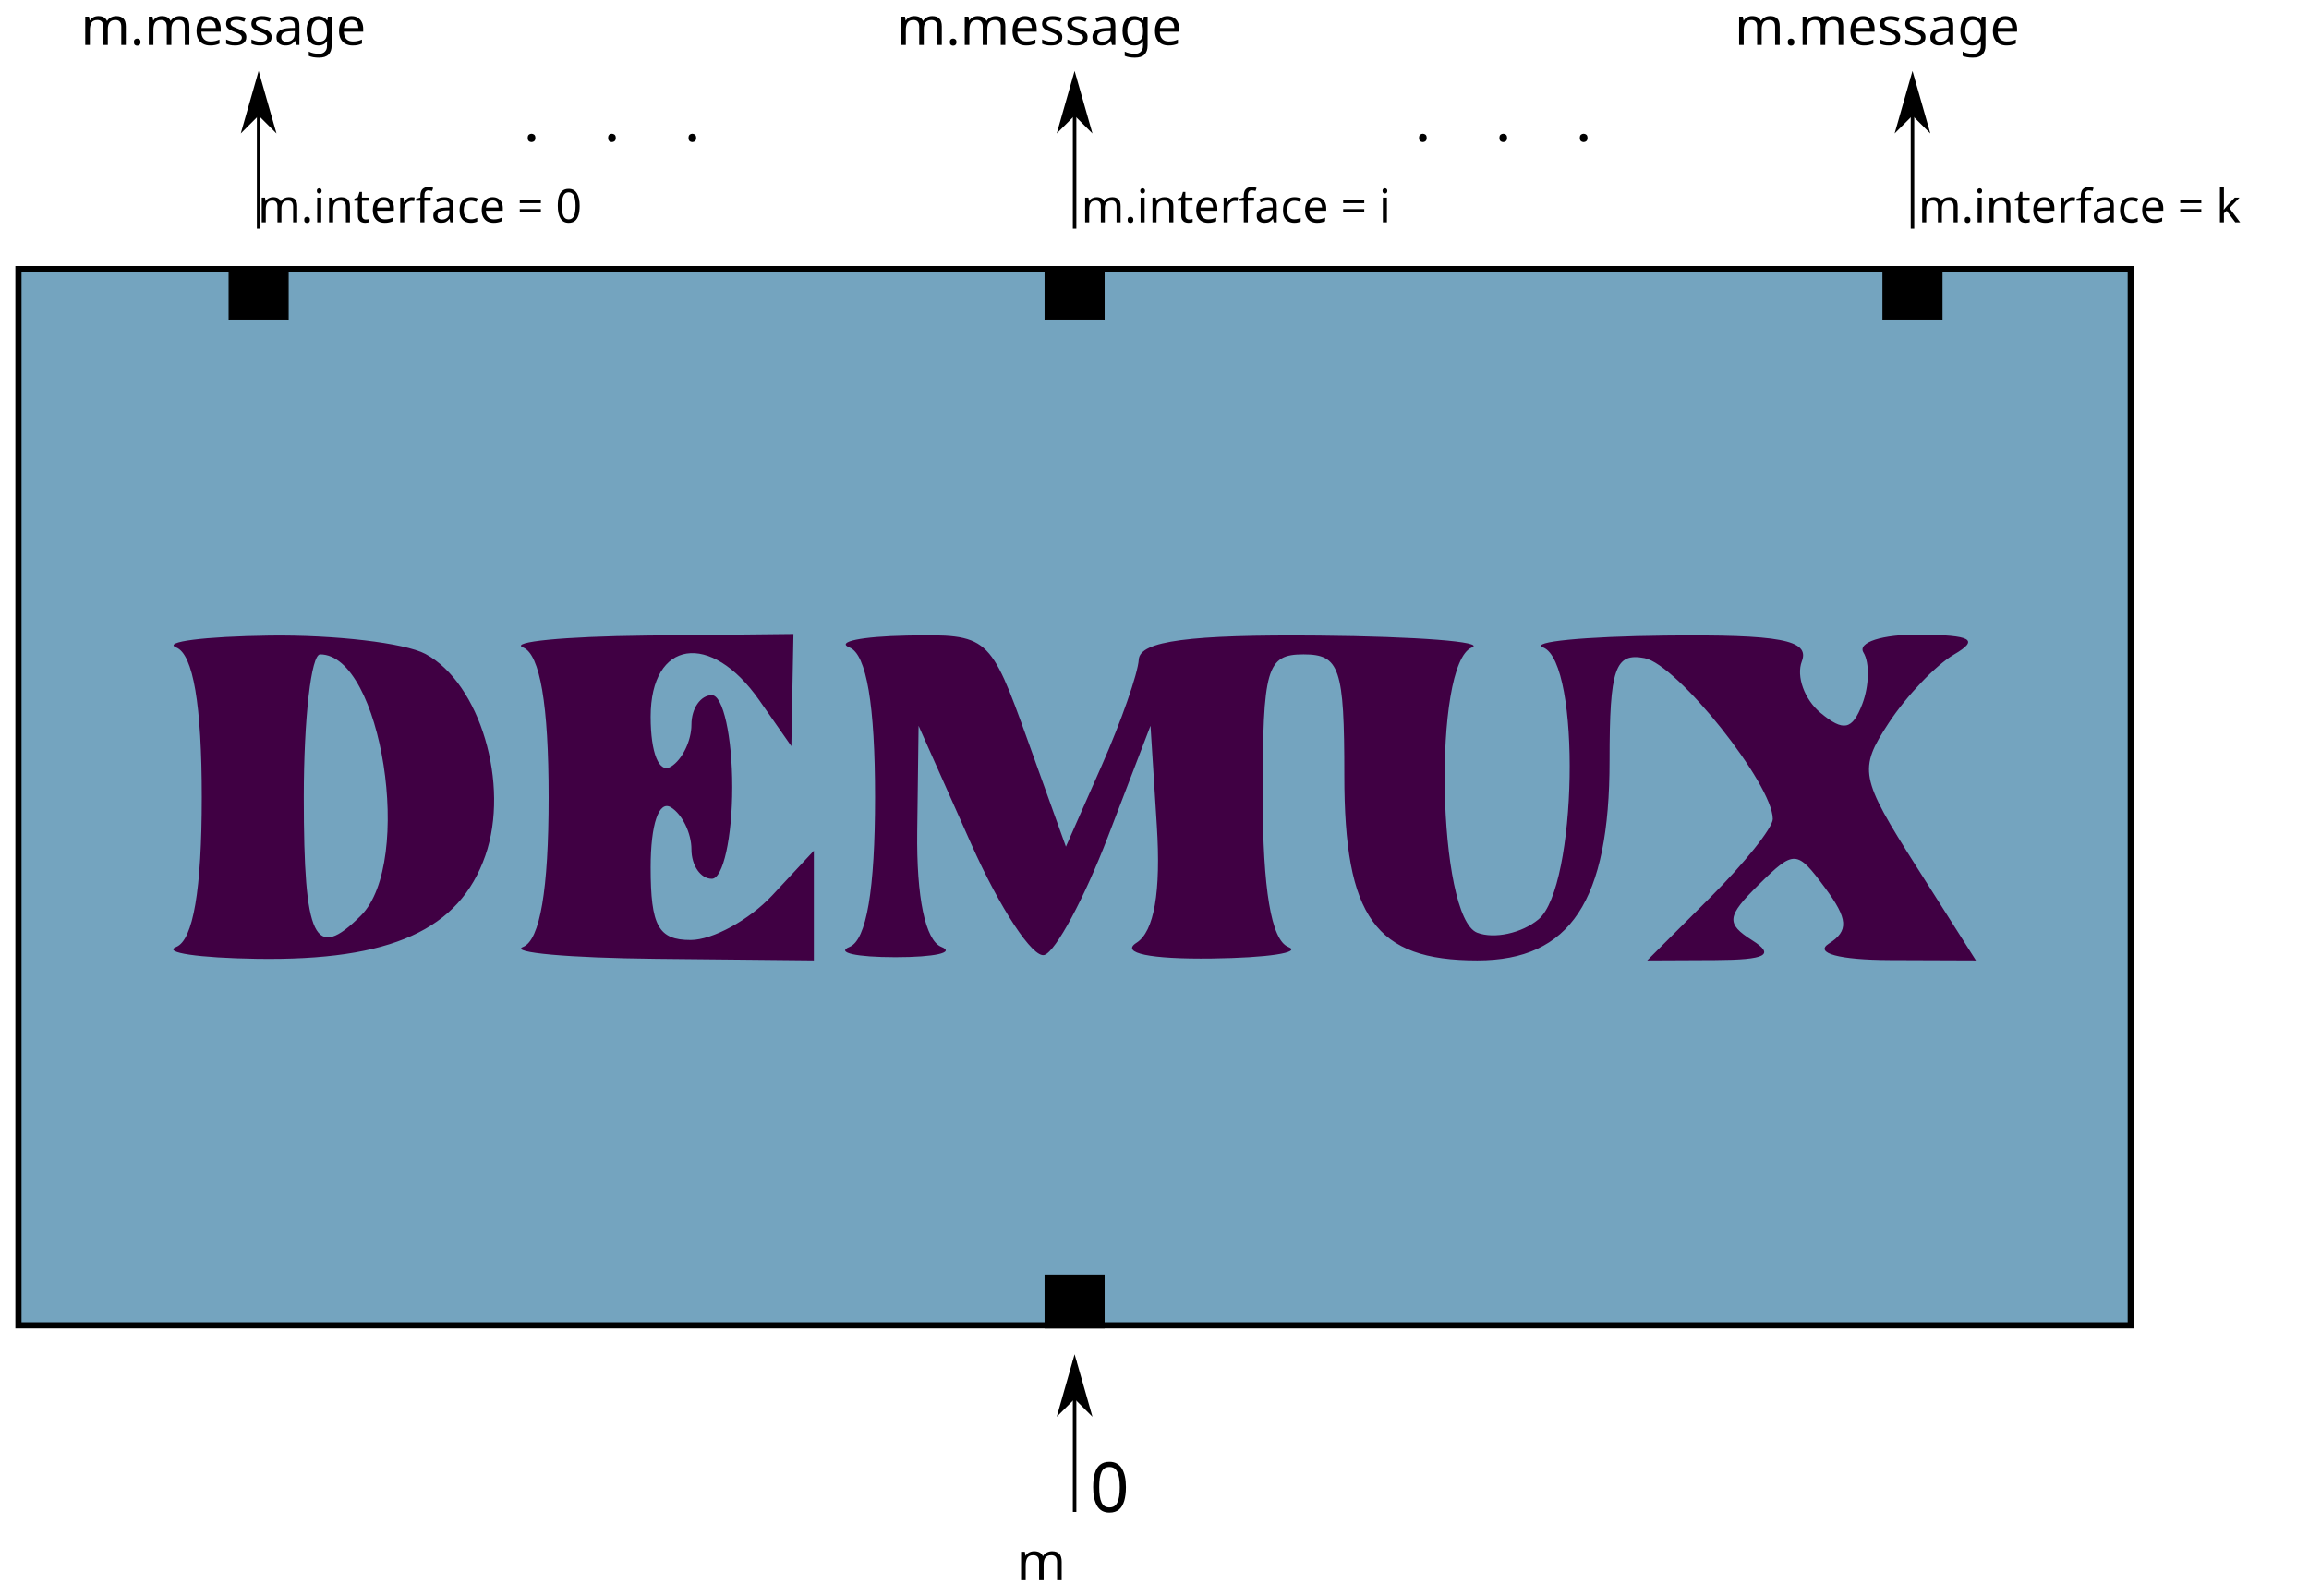
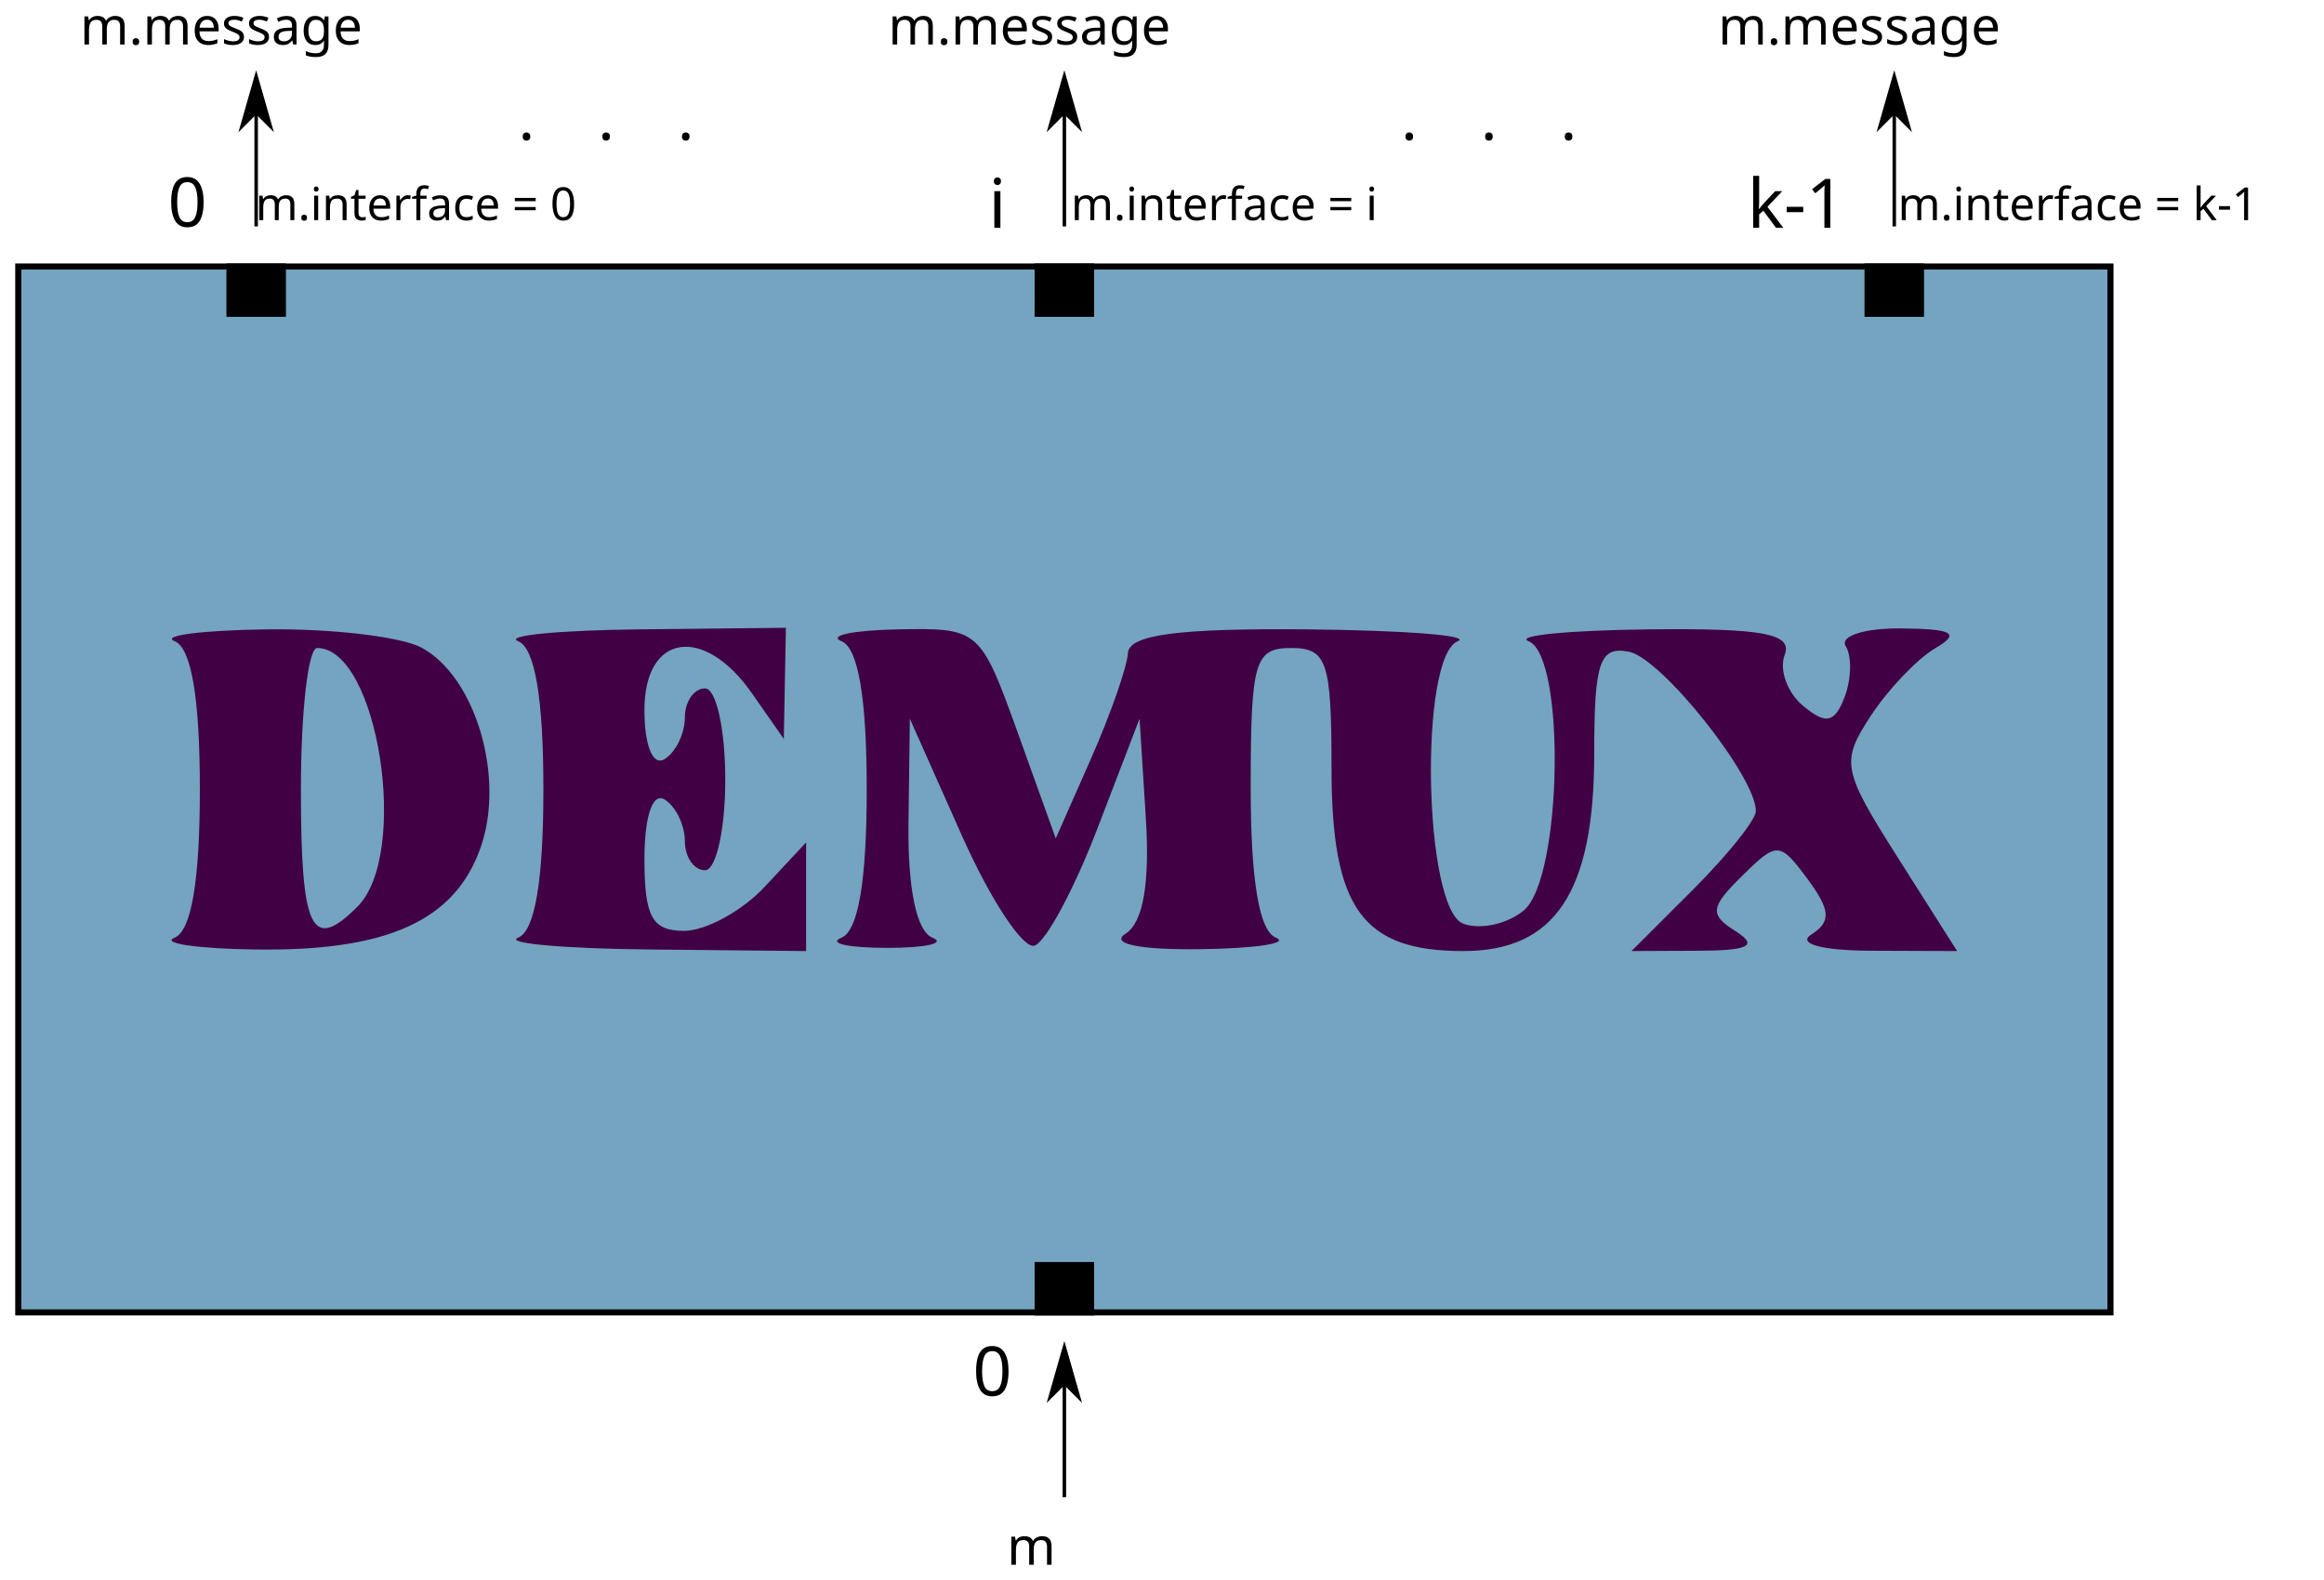
- <svg xmlns="http://www.w3.org/2000/svg" width="751.267" height="519.121" viewBox="0 0 751.267 519.121" id="svg2" version="1.1">
+ <svg xmlns="http://www.w3.org/2000/svg" width="763.419" height="519.121" viewBox="0 0 763.419 519.121" id="svg2" version="1.1">
  <defs id="defs4">
    <marker orient="auto" refY="0" refX="0" id="marker4499" style="overflow:visible">
      <path id="path4501" d="M 0,0 5,-5 -12.5,0 5,5 0,0 Z" style="fill:#000000;fill-opacity:1;fill-rule:evenodd;stroke:#000000;stroke-width:1pt;stroke-opacity:1" transform="matrix(-0.8,0,0,-0.8,-10,0)" />
    </marker>
    <marker orient="auto" refY="0" refX="0" id="marker4387" style="overflow:visible">
      <path id="path4389" d="M 0,0 5,-5 -12.5,0 5,5 0,0 Z" style="fill:#000000;fill-opacity:1;fill-rule:evenodd;stroke:#000000;stroke-width:1pt;stroke-opacity:1" transform="matrix(-0.8,0,0,-0.8,-10,0)" />
    </marker>
    <marker orient="auto" refY="0" refX="0" id="marker4287" style="overflow:visible">
      <path id="path4289" d="M 0,0 5,-5 -12.5,0 5,5 0,0 Z" style="fill:#000000;fill-opacity:1;fill-rule:evenodd;stroke:#000000;stroke-width:1pt;stroke-opacity:1" transform="matrix(-0.8,0,0,-0.8,-10,0)" />
    </marker>
    <marker orient="auto" refY="0" refX="0" id="marker6949" style="overflow:visible">
      <path id="path6951" d="M 0,0 5,-5 -12.5,0 5,5 0,0 Z" style="fill:#000000;fill-opacity:1;fill-rule:evenodd;stroke:#000000;stroke-width:1pt;stroke-opacity:1" transform="matrix(-0.8,0,0,-0.8,-10,0)" />
    </marker>
    <marker style="overflow:visible" id="marker5672" refX="0" refY="0" orient="auto">
      <path transform="matrix(-0.8,0,0,-0.8,-10,0)" style="fill:#000000;fill-opacity:1;fill-rule:evenodd;stroke:#000000;stroke-width:1pt;stroke-opacity:1" d="M 0,0 5,-5 -12.5,0 5,5 0,0 Z" id="path5674" />
    </marker>
    <marker style="overflow:visible" id="marker5174" refX="0" refY="0" orient="auto">
      <path transform="matrix(-0.8,0,0,-0.8,-10,0)" style="fill:#000000;fill-opacity:1;fill-rule:evenodd;stroke:#000000;stroke-width:1pt;stroke-opacity:1" d="M 0,0 5,-5 -12.5,0 5,5 0,0 Z" id="path5176" />
    </marker>
    <marker orient="auto" refY="0" refX="0" id="marker5024" style="overflow:visible">
      <path id="path5026" d="M 0,0 5,-5 -12.5,0 5,5 0,0 Z" style="fill:#000000;fill-opacity:1;fill-rule:evenodd;stroke:#000000;stroke-width:1pt;stroke-opacity:1" transform="matrix(-0.8,0,0,-0.8,-10,0)" />
    </marker>
    <marker style="overflow:visible" id="marker4902" refX="0" refY="0" orient="auto">
      <path transform="matrix(-0.8,0,0,-0.8,-10,0)" style="fill:#000000;fill-opacity:1;fill-rule:evenodd;stroke:#000000;stroke-width:1pt;stroke-opacity:1" d="M 0,0 5,-5 -12.5,0 5,5 0,0 Z" id="path4904" />
    </marker>
    <marker style="overflow:visible" id="marker14043" refX="0" refY="0" orient="auto">
      <path transform="matrix(-0.8,0,0,-0.8,-10,0)" style="fill:#000000;fill-opacity:1;fill-rule:evenodd;stroke:#000000;stroke-width:1pt;stroke-opacity:1" d="M 0,0 5,-5 -12.5,0 5,5 0,0 Z" id="path14045" />
    </marker>
    <marker orient="auto" refY="0" refX="0" id="marker13191" style="overflow:visible">
      <path id="path13193" d="M 0,0 5,-5 -12.5,0 5,5 0,0 Z" style="fill:#000000;fill-opacity:1;fill-rule:evenodd;stroke:#000000;stroke-width:1pt;stroke-opacity:1" transform="matrix(-0.8,0,0,-0.8,-10,0)" />
    </marker>
    <marker style="overflow:visible" id="marker11943" refX="0" refY="0" orient="auto">
      <path transform="matrix(-0.8,0,0,-0.8,-10,0)" style="fill:#000000;fill-opacity:1;fill-rule:evenodd;stroke:#000000;stroke-width:1pt;stroke-opacity:1" d="M 0,0 5,-5 -12.5,0 5,5 0,0 Z" id="path11945" />
    </marker>
    <marker orient="auto" refY="0" refX="0" id="marker10587" style="overflow:visible">
      <path id="path10589" d="M 0,0 5,-5 -12.5,0 5,5 0,0 Z" style="fill:#000000;fill-opacity:1;fill-rule:evenodd;stroke:#000000;stroke-width:1pt;stroke-opacity:1" transform="matrix(-0.8,0,0,-0.8,-10,0)" />
    </marker>
    <marker style="overflow:visible" id="marker9081" refX="0" refY="0" orient="auto">
      <path transform="matrix(-0.8,0,0,-0.8,-10,0)" style="fill:#000000;fill-opacity:1;fill-rule:evenodd;stroke:#000000;stroke-width:1pt;stroke-opacity:1" d="M 0,0 5,-5 -12.5,0 5,5 0,0 Z" id="path9083" />
    </marker>
    <marker orient="auto" refY="0" refX="0" id="marker8997" style="overflow:visible">
      <path id="path8999" d="M 0,0 5,-5 -12.5,0 5,5 0,0 Z" style="fill:#000000;fill-opacity:1;fill-rule:evenodd;stroke:#000000;stroke-width:1pt;stroke-opacity:1" transform="matrix(-0.8,0,0,-0.8,-10,0)" />
    </marker>
    <marker style="overflow:visible" id="marker8913" refX="0" refY="0" orient="auto">
      <path transform="matrix(-0.8,0,0,-0.8,-10,0)" style="fill:#000000;fill-opacity:1;fill-rule:evenodd;stroke:#000000;stroke-width:1pt;stroke-opacity:1" d="M 0,0 5,-5 -12.5,0 5,5 0,0 Z" id="path8915" />
    </marker>
  </defs>
  <g id="layer1" transform="translate(-16.0775,-128.4981)">
    <rect style="opacity:1;fill:#74a4bf;fill-opacity:1;stroke:#000000;stroke-width:2;stroke-linecap:round;stroke-miterlimit:4;stroke-dasharray:none;stroke-dashoffset:0;stroke-opacity:1" id="rect4136" width="687.274" height="343.637" x="22.078" y="216.053" />
    <g transform="translate(289.3635,-102.5948)" id="layer1-1">
      <g transform="matrix(0.1773381,0,0,0.1773381,166.2034,319.2169)" id="g4161">
        <path style="fill:#400043;fill-opacity:1" d="m -1022.493,666.199 -271.389,2.923 c -149.264,1.625 -250.334,11.476 -224.598,21.86 31.025,12.519 46.792,105.071 46.792,274.68 0,169.609 -15.767,262.161 -46.792,274.681 -25.736,10.384 83.756,20.235 243.314,21.86 l 290.108,2.924 0,-100.674 0,-100.601 -76.329,81.885 c -41.978,45.059 -109.357,81.958 -149.732,81.958 -59.171,0 -73.404,-25.821 -73.404,-133.209 0,-79.284 15.154,-123.874 37.433,-110.106 20.589,12.724 37.433,47.393 37.433,77.06 0,29.667 16.846,53.956 37.433,53.956 20.589,0 37.435,-75.802 37.435,-168.449 0,-92.647 -16.846,-168.449 -37.435,-168.449 -20.587,0 -37.433,24.289 -37.433,53.956 0,29.667 -16.844,64.335 -37.433,77.059 -21.838,13.498 -37.433,-24.582 -37.433,-91.389 0,-141.268 110.27,-158 199.374,-30.268 l 58.782,84.224 1.901,-102.941 1.968,-102.941 z m 2065.986,1.172 c -68.126,-0.624 -114.372,14.17 -102.795,32.9 11.575,18.73 10.573,61.268 -2.189,94.533 -18.345,47.806 -34.421,51.167 -76.694,16.085 -29.415,-24.413 -44.802,-66.95 -34.215,-94.533 15.048,-39.217 -39.697,-49.54 -250.993,-47.23 -148.618,1.625 -249.164,11.476 -223.428,21.86 69.537,28.059 62.24,439.917 -8.846,498.913 -30.62,25.411 -81.156,36.37 -112.3,24.419 -73.315,-28.134 -82.108,-494.184 -9.87,-523.332 25.736,-10.384 -100.601,-20.236 -280.749,-21.86 -237.278,-2.14 -328.308,9.971 -330.318,43.867 -1.526,25.735 -32.206,113.548 -68.212,195.135 l -65.508,148.343 -70.114,-195.134 c -69.236,-192.551 -72.216,-195.127 -221.894,-192.211 -83.433,1.625 -130.651,11.476 -104.915,21.86 31.025,12.519 46.792,105.071 46.792,274.68 0,169.609 -15.767,262.161 -46.792,274.68 -25.734,10.384 12.165,18.863 84.224,18.863 72.059,0 109.958,-8.478 84.224,-18.863 -29.446,-11.882 -45.857,-90.604 -44.307,-212.316 l 2.487,-193.38 96.434,216.556 c 53.051,119.119 113.593,210.885 134.525,203.908 20.93,-6.977 73.275,-104.414 116.32,-216.556 l 78.23,-203.908 11.623,183.51 c 7.708,121.49 -4.948,194.128 -37.433,214.728 -29.641,18.798 25.062,30.171 138.107,28.733 102.943,-1.309 166.109,-10.891 140.375,-21.276 -31.102,-12.551 -46.792,-105.719 -46.792,-277.824 0,-233.957 7.217,-258.888 74.865,-258.888 66.448,4.4e-4 74.867,24.924 74.867,221.894 0,260.44 56.863,339.603 243.9,339.603 170.589,0 242.73,-109.058 242.73,-366.727 0,-169.045 10.016,-198.33 64.193,-187.896 60.14,11.582 235.272,231.336 235.272,295.224 0,15.96 -51.804,80.9 -115.15,144.249 l -115.225,115.151 124.582,-0.584 c 93.157,-0.431 110.361,-9.485 68.36,-36.044 -48.937,-30.945 -47.391,-44.156 11.696,-102.429 65.108,-64.209 69.864,-63.927 121.586,5.849 42.392,57.189 43.917,78.972 7.091,102.356 -27.381,17.386 18.875,29.931 111.495,30.268 l 158.287,0.584 -109.594,-172.762 C 934.03,929.324 931.209,914.655 986.984,829.532 c 32.495,-49.597 86.407,-106.121 119.756,-125.606 46.967,-27.442 32.705,-35.672 -63.242,-36.556 z m -3027.402,1.756 c -119.736,1.625 -196.67,11.476 -170.934,21.86 31.025,12.519 46.79,105.071 46.79,274.68 0,169.609 -15.765,262.161 -46.79,274.68 -25.736,10.384 40.857,20.236 147.977,21.86 245.918,3.732 371.549,-53.099 419.075,-189.432 45.45,-130.375 -9.83,-316.357 -109.959,-369.944 -37.658,-20.153 -166.423,-35.329 -286.159,-33.704 z m 92.998,34.508 c 112.859,0 172.475,381.566 74.867,479.173 -85.071,85.07 -104.842,44.146 -104.842,-217.142 0,-144.117 13.505,-262.032 29.975,-262.032 z" id="path4155" />
      </g>
    </g>
    <path style="fill:none;fill-rule:evenodd;stroke:#000000;stroke-width:1.145px;stroke-linecap:butt;stroke-linejoin:miter;stroke-opacity:1;marker-end:url(#marker4902)" d="m 365.714,620.421 0,-49.091" id="path5152" />
    <text id="text5154" y="642.619" x="366.033" style="font-style:normal;font-weight:normal;font-size:17.182px;line-height:125%;font-family:sans-serif;text-align:center;letter-spacing:0px;word-spacing:0px;text-anchor:middle;fill:#000000;fill-opacity:1;stroke:none;stroke-width:1px;stroke-linecap:butt;stroke-linejoin:miter;stroke-opacity:1" xml:space="preserve">
      <tspan y="642.619" x="366.033" id="tspan5156">m</tspan>
    </text>
-     <text id="text5158" y="620.421" x="383.709" style="font-style:normal;font-weight:normal;font-size:10.198px;line-height:125%;font-family:sans-serif;text-align:center;letter-spacing:0px;word-spacing:0px;text-anchor:middle;fill:#000000;fill-opacity:1;stroke:none;stroke-width:1px;stroke-linecap:butt;stroke-linejoin:miter;stroke-opacity:1" xml:space="preserve">
-       <tspan style="font-size:22.5px" y="620.421" x="383.709" id="tspan5160">0</tspan>
+     <text id="text5158" y="587.057" x="348.676" style="font-style:normal;font-weight:normal;font-size:10.198px;line-height:125%;font-family:sans-serif;text-align:center;letter-spacing:0px;word-spacing:0px;text-anchor:middle;fill:#000000;fill-opacity:1;stroke:none;stroke-width:1px;stroke-linecap:butt;stroke-linejoin:miter;stroke-opacity:1" xml:space="preserve">
+       <tspan style="font-size:22.5px" y="587.057" x="348.676" id="tspan5160">0</tspan>
    </text>
    <rect y="543.344" x="356.136" height="17.151" width="19.156" id="rect5164" style="opacity:1;fill:#000000;fill-opacity:1;stroke:#000000;stroke-width:0.39;stroke-linecap:round;stroke-miterlimit:4;stroke-dasharray:none;stroke-dashoffset:0;stroke-opacity:1" />
    <path style="fill:none;fill-rule:evenodd;stroke:#000000;stroke-width:1.145px;stroke-linecap:butt;stroke-linejoin:miter;stroke-opacity:1;marker-end:url(#marker5024)" d="m 100.227,202.887 0,-49.091" id="path4806" />
    <rect y="215.248" x="90.65" height="17.151" width="19.156" id="rect4826" style="opacity:1;fill:#000000;fill-opacity:1;stroke:#000000;stroke-width:0.39;stroke-linecap:round;stroke-miterlimit:4;stroke-dasharray:none;stroke-dashoffset:0;stroke-opacity:1" />
    <text id="text5016" y="143.121" x="99.904" style="font-style:normal;font-weight:normal;font-size:17.182px;line-height:125%;font-family:sans-serif;text-align:center;letter-spacing:0px;word-spacing:0px;text-anchor:middle;fill:#000000;fill-opacity:1;stroke:none;stroke-width:1px;stroke-linecap:butt;stroke-linejoin:miter;stroke-opacity:1" xml:space="preserve">
      <tspan y="143.121" x="99.904" id="tspan5018">m.message</tspan>
    </text>
    <path id="path5648" d="m 365.714,202.887 0,-49.091" style="fill:none;fill-rule:evenodd;stroke:#000000;stroke-width:1.145px;stroke-linecap:butt;stroke-linejoin:miter;stroke-opacity:1;marker-end:url(#marker5672)" />
    <rect style="opacity:1;fill:#000000;fill-opacity:1;stroke:#000000;stroke-width:0.39;stroke-linecap:round;stroke-miterlimit:4;stroke-dasharray:none;stroke-dashoffset:0;stroke-opacity:1" id="rect5660" width="19.156" height="17.151" x="356.136" y="215.248" />
    <path id="path6812" d="m 638.333,202.887 0,-49.091" style="fill:none;fill-rule:evenodd;stroke:#000000;stroke-width:1.145px;stroke-linecap:butt;stroke-linejoin:miter;stroke-opacity:1;marker-end:url(#marker4499)" />
    <rect style="opacity:1;fill:#000000;fill-opacity:1;stroke:#000000;stroke-width:0.39;stroke-linecap:round;stroke-miterlimit:4;stroke-dasharray:none;stroke-dashoffset:0;stroke-opacity:1" id="rect6824" width="19.156" height="17.151" x="628.755" y="215.248" />
    <text xml:space="preserve" style="font-style:normal;font-weight:normal;font-size:15px;line-height:125%;font-family:sans-serif;text-align:center;letter-spacing:0px;word-spacing:0px;text-anchor:middle;fill:#000000;fill-opacity:1;stroke:none;stroke-width:1px;stroke-linecap:butt;stroke-linejoin:miter;stroke-opacity:1" x="224.935" y="174.434" id="text7037">
      <tspan id="tspan7039" x="224.935" y="174.434" style="font-size:20px">.    .    .</tspan>
    </text>
    <text id="text7041" y="174.434" x="514.935" style="font-style:normal;font-weight:normal;font-size:15px;line-height:125%;font-family:sans-serif;text-align:center;letter-spacing:0px;word-spacing:0px;text-anchor:middle;fill:#000000;fill-opacity:1;stroke:none;stroke-width:1px;stroke-linecap:butt;stroke-linejoin:miter;stroke-opacity:1" xml:space="preserve">
      <tspan style="font-size:20px" y="174.434" x="514.935" id="tspan7043">.    .    .</tspan>
    </text>
    <text xml:space="preserve" style="font-style:normal;font-weight:normal;font-size:17.182px;line-height:125%;font-family:sans-serif;text-align:center;letter-spacing:0px;word-spacing:0px;text-anchor:middle;fill:#000000;fill-opacity:1;stroke:none;stroke-width:1px;stroke-linecap:butt;stroke-linejoin:miter;stroke-opacity:1" x="163.849" y="200.828" id="text4765">
      <tspan id="tspan4767" x="163.849" y="200.828" style="font-size:15px">m.interface = 0</tspan>
    </text>
    <text xml:space="preserve" style="font-style:normal;font-weight:normal;font-size:17.182px;line-height:125%;font-family:sans-serif;text-align:center;letter-spacing:0px;word-spacing:0px;text-anchor:middle;fill:#000000;fill-opacity:1;stroke:none;stroke-width:1px;stroke-linecap:butt;stroke-linejoin:miter;stroke-opacity:1" x="365.391" y="143.121" id="text4781">
      <tspan id="tspan4783" x="365.391" y="143.121">m.message</tspan>
    </text>
    <text id="text4797" y="143.121" x="638.01" style="font-style:normal;font-weight:normal;font-size:17.182px;line-height:125%;font-family:sans-serif;text-align:center;letter-spacing:0px;word-spacing:0px;text-anchor:middle;fill:#000000;fill-opacity:1;stroke:none;stroke-width:1px;stroke-linecap:butt;stroke-linejoin:miter;stroke-opacity:1" xml:space="preserve">
      <tspan y="143.121" x="638.01" id="tspan4799">m.message</tspan>
    </text>
    <text id="text4813" y="200.828" x="429.399" style="font-style:normal;font-weight:normal;font-size:17.182px;line-height:125%;font-family:sans-serif;text-align:center;letter-spacing:0px;word-spacing:0px;text-anchor:middle;fill:#000000;fill-opacity:1;stroke:none;stroke-width:1px;stroke-linecap:butt;stroke-linejoin:miter;stroke-opacity:1" xml:space="preserve">
      <tspan style="font-size:15px" y="200.828" x="429.399" id="tspan4815">m.interface = i</tspan>
    </text>
-     <text xml:space="preserve" style="font-style:normal;font-weight:normal;font-size:17.182px;line-height:125%;font-family:sans-serif;text-align:center;letter-spacing:0px;word-spacing:0px;text-anchor:middle;fill:#000000;fill-opacity:1;stroke:none;stroke-width:1px;stroke-linecap:butt;stroke-linejoin:miter;stroke-opacity:1" x="703.824" y="200.828" id="text4817">
-       <tspan id="tspan4819" x="703.824" y="200.828" style="font-size:15px">m.interface = k</tspan>
+     <text xml:space="preserve" style="font-style:normal;font-weight:normal;font-size:17.182px;line-height:125%;font-family:sans-serif;text-align:center;letter-spacing:0px;word-spacing:0px;text-anchor:middle;fill:#000000;fill-opacity:1;stroke:none;stroke-width:1px;stroke-linecap:butt;stroke-linejoin:miter;stroke-opacity:1" x="709.824" y="200.828" id="text4817">
+       <tspan id="tspan4819" x="709.824" y="200.828" style="font-size:15px">m.interface = k-1</tspan>
+     </text>
+     <text xml:space="preserve" style="font-style:normal;font-weight:normal;font-size:10.198px;line-height:125%;font-family:sans-serif;text-align:center;letter-spacing:0px;word-spacing:0px;text-anchor:middle;fill:#000000;fill-opacity:1;stroke:none;stroke-width:1px;stroke-linecap:butt;stroke-linejoin:miter;stroke-opacity:1" x="84.261" y="202.967" id="text4285">
+       <tspan id="tspan4287" x="84.261" y="202.967" style="font-size:22.5px">0</tspan>
+     </text>
+     <text xml:space="preserve" style="font-style:normal;font-weight:normal;font-size:10.198px;line-height:125%;font-family:sans-serif;text-align:center;letter-spacing:0px;word-spacing:0px;text-anchor:middle;fill:#000000;fill-opacity:1;stroke:none;stroke-width:1px;stroke-linecap:butt;stroke-linejoin:miter;stroke-opacity:1" x="350.345" y="203.363" id="text4289">
+       <tspan id="tspan4291" x="350.345" y="203.363" style="font-size:22.5px">i</tspan>
+     </text>
+     <text id="text4293" y="203.363" x="612.769" style="font-style:normal;font-weight:normal;font-size:10.198px;line-height:125%;font-family:sans-serif;text-align:center;letter-spacing:0px;word-spacing:0px;text-anchor:middle;fill:#000000;fill-opacity:1;stroke:none;stroke-width:1px;stroke-linecap:butt;stroke-linejoin:miter;stroke-opacity:1" xml:space="preserve">
+       <tspan style="font-size:22.5px" y="203.363" x="612.769" id="tspan4295">k-1</tspan>
    </text>
  </g>
</svg>
